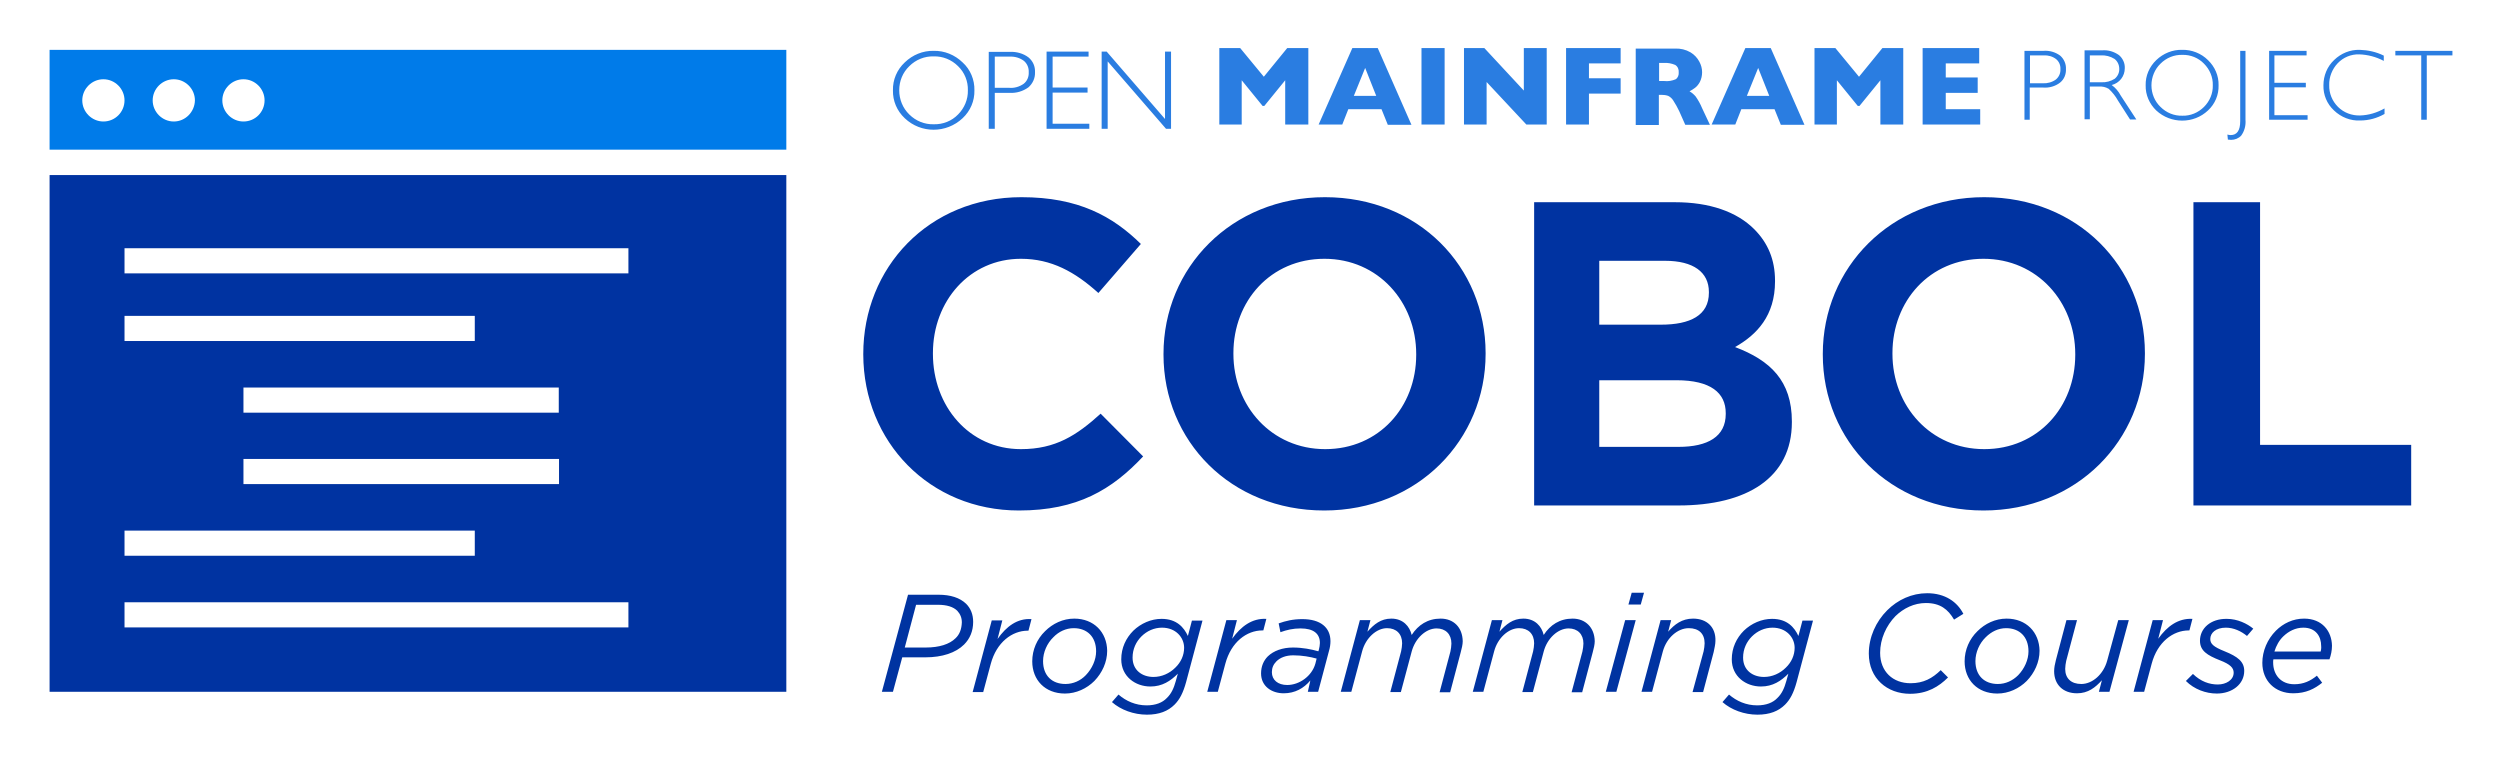
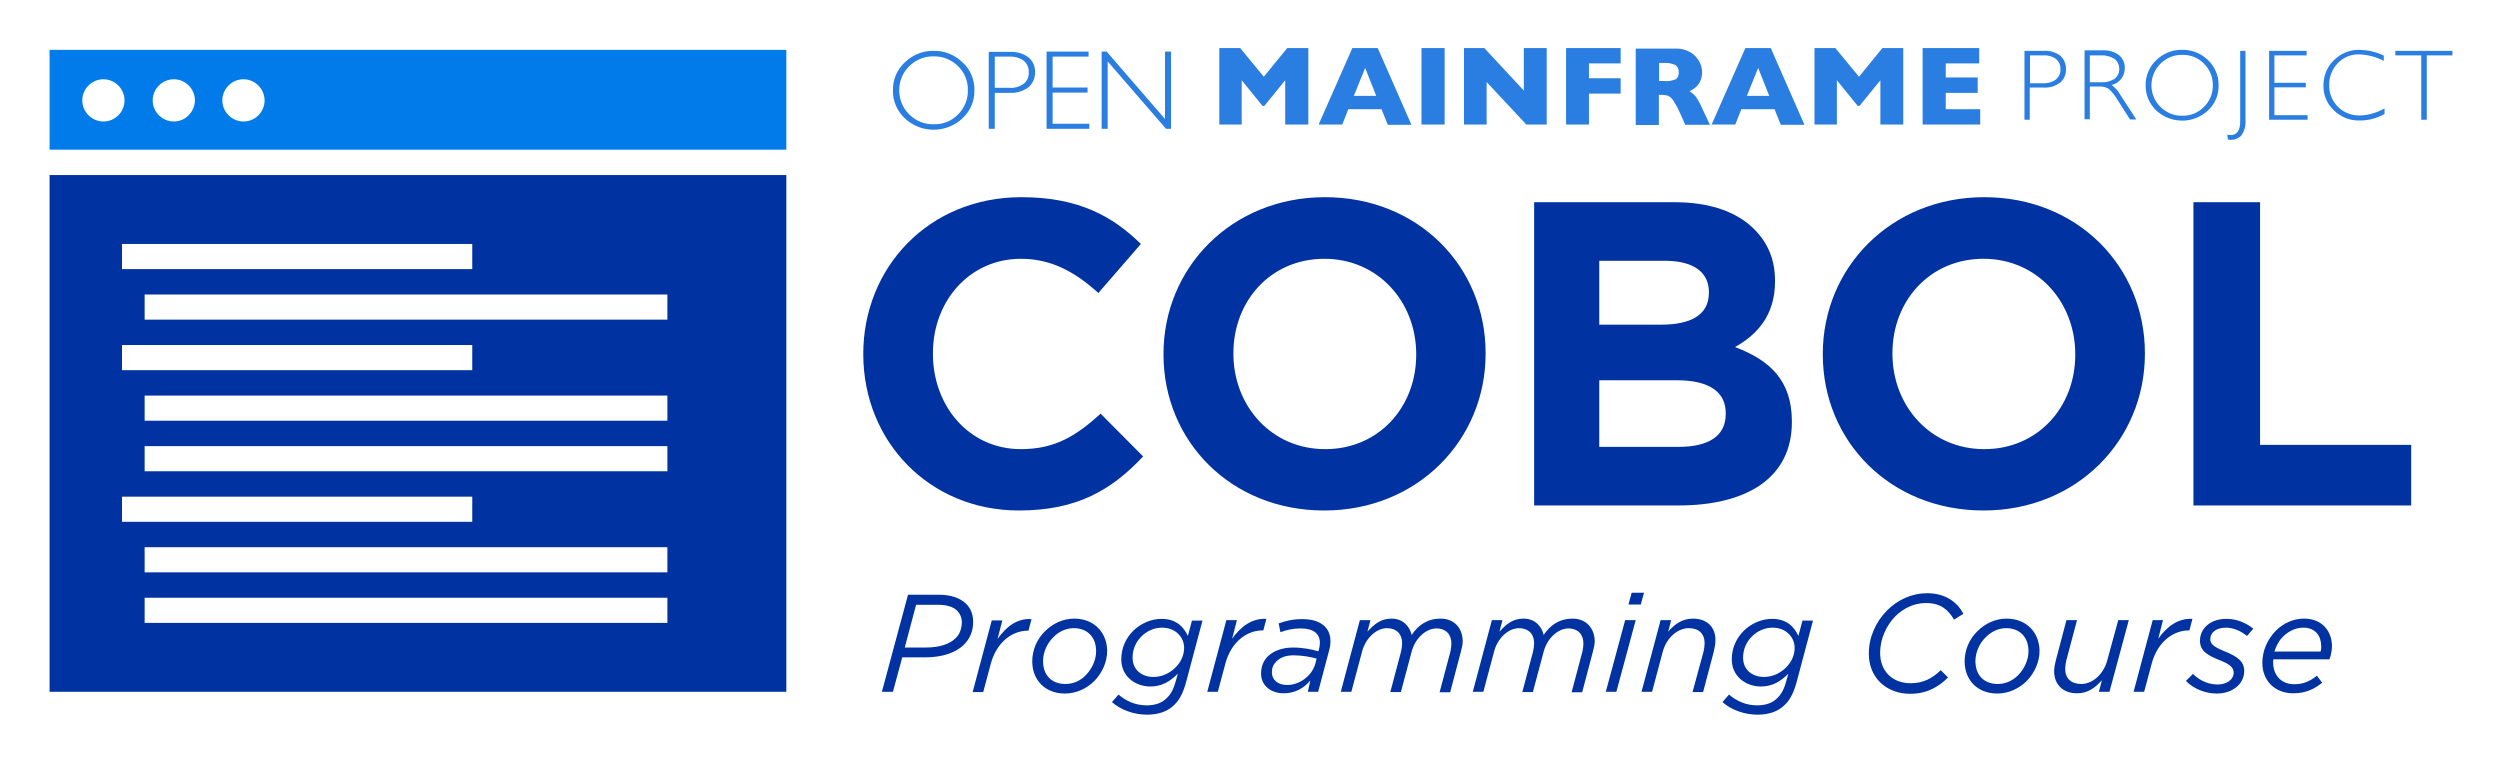
<svg xmlns="http://www.w3.org/2000/svg" role="img" viewBox="-10.12 -14.12 994.24 302.24">
  <style>svg {enable-background:new 0 0 974.8 274.3}</style>
-   <style>.st2{fill:#0033a1}</style>
-   <path fill="none" d="M497.6 249c-1.2 1.2-1.8 2.6-1.8 4.3 0 3 2.4 5.1 6.1 5.1 4.8 0 9.8-3.5 11.2-8.5l.6-2c-2.5-.7-5.7-1.3-9.3-1.3-3 0-5.3.9-6.8 2.4zM397 19.2c1.4-1.1 2.1-2.8 2-4.6.1-1.7-.6-3.4-1.9-4.5-1.6-1.2-3.6-1.8-5.6-1.7h-6v12.4h5.7c2.1.1 4.1-.5 5.8-1.6zm390.6 216.5c-3.1 0-6 1.4-8.1 3.6-2.5 2.5-4.1 6-4.1 9.5 0 5.8 3.6 9.1 8.9 9.1 3.1 0 6-1.4 8.1-3.5 2.5-2.5 4.1-6.1 4.1-9.5.1-5.9-3.6-9.2-8.9-9.2zM532.8 12.9L528.3 24h8.9zM361.2 35.3c3.6.1 7.1-1.3 9.7-3.9 2.6-2.5 4-6 3.9-9.6.1-3.6-1.3-7.1-3.9-9.6-2.5-2.6-6-4-9.7-3.9-3.6-.1-7.1 1.3-9.7 3.9-2.6 2.5-4.1 6-4 9.6-.1 3.6 1.4 7.1 4 9.6s6.1 3.9 9.7 3.9zm295.1-17.8c.9-.6 1.4-1.7 1.2-2.8.1-1.2-.4-2.3-1.4-2.9-1.4-.7-2.9-.9-4.5-.8h-1.9v7.3h2c1.6 0 3.1-.2 4.6-.8zm-139.4 147c21.4 0 36.2-16.9 36.2-37.5v-.3c0-20.7-15.2-37.9-36.5-37.9-21.4 0-36.2 16.9-36.2 37.5v.3c0 20.7 15.1 37.9 36.5 37.9zm177.9 71.2c-3.1 0-6 1.3-8.2 3.5-2.1 2.1-3.5 5-3.5 8.4 0 5.1 4 7.7 8.3 7.7 3.3 0 6.5-1.5 8.7-3.7 2.1-2.2 3.5-4.9 3.5-7.7 0-4.4-3.3-8.2-8.8-8.2zm-242.8 0c-3.1 0-6 1.3-8.2 3.5-2.1 2.1-3.5 5-3.5 8.4 0 5.1 4 7.7 8.3 7.7 3.3 0 6.5-1.5 8.7-3.7 2.2-2.2 3.5-4.9 3.5-7.7 0-4.4-3.3-8.2-8.8-8.2zm-35.2 0c-3.1 0-6 1.4-8.1 3.6-2.5 2.5-4.1 6-4.1 9.5 0 5.8 3.6 9.1 8.9 9.1 3.1 0 6-1.4 8.1-3.5 2.5-2.5 4.1-6.1 4.1-9.5.1-5.9-3.6-9.2-8.9-9.2zm-53.9-9.2h-8.7l-4.5 17h8.3c5.4 0 9.5-1.3 11.9-3.7 1.6-1.6 2.4-3.7 2.4-6.3 0-1.9-.6-3.4-1.8-4.6-1.5-1.7-4.1-2.4-7.6-2.4zm452.3-99.6v-.3c0-20.7-15.2-37.9-36.5-37.9-21.4 0-36.2 16.9-36.2 37.5v.3c0 20.7 15.2 37.9 36.5 37.9 21.4.1 36.2-16.8 36.2-37.5zm42.6-95c3.2.1 6.4-1.2 8.6-3.5 2.3-2.2 3.6-5.4 3.5-8.6.1-3.2-1.2-6.3-3.5-8.6s-5.4-3.6-8.6-3.5c-3.3-.1-6.4 1.2-8.7 3.5-2.3 2.2-3.6 5.4-3.6 8.6-.1 3.2 1.2 6.3 3.6 8.6 2.3 2.3 5.5 3.5 8.7 3.5zM656.6 137.1h-30.7v26.5h31.5c11.7 0 18.8-4.1 18.8-13.1v-.3c0-8.1-6-13.1-19.6-13.1zM830.7 17.2c1.2-.9 1.9-2.4 1.8-4 .1-1.5-.6-3-1.9-3.9-1.6-1-3.5-1.5-5.4-1.4h-4.5v10.7h4.6c2 .1 3.9-.4 5.4-1.4zm-161.2 85.1v-.3c0-7.9-6.2-12.4-17.4-12.4h-26.2v25.5h24.5c11.7 0 19.1-3.8 19.1-12.8zm138-84.8c1.2-1 1.9-2.5 1.8-4.1.1-1.5-.6-3-1.7-4-1.4-1.1-3.2-1.6-5-1.5h-5.4V19h5.1c1.8 0 3.6-.5 5.2-1.5zm98.4 218c-3.1 0-5.8 1.4-7.9 3.4-1.7 1.7-2.9 3.8-3.6 6.1h18.4c.2-.5.3-1.2.3-2.2 0-3.9-2.2-7.3-7.2-7.3zM689.1 12.9L684.6 24h8.9z" />
-   <path d="M9.6 261h293V55.5H9.6V261zM39.4 84.6h200.4v10H39.4v-10zM86.7 150v-10h125.4v10H86.7zm125.5 18.4v10H86.7v-10h125.5zM39.4 111.5h139.3v10H39.4v-10zm0 85.4h139.3v10H39.4v-10zm200.4 28.5v10H39.4v-10h200.4z" class="st2" />
+   <style>.st0{fill:none}.st3{fill:#0033a1}</style>
+   <path d="M497.6 249c-1.2 1.2-1.8 2.6-1.8 4.3 0 3 2.4 5.1 6.1 5.1 4.8 0 9.8-3.5 11.2-8.5l.6-2c-2.5-.7-5.7-1.3-9.3-1.3-3 0-5.3.9-6.8 2.4zM397 19.2c1.4-1.1 2.1-2.8 2-4.6.1-1.7-.6-3.4-1.9-4.5-1.6-1.2-3.6-1.8-5.6-1.7h-6v12.4h5.7c2.1.1 4.1-.5 5.8-1.6zm390.6 216.5c-3.1 0-6 1.4-8.1 3.6-2.5 2.5-4.1 6-4.1 9.5 0 5.8 3.6 9.1 8.9 9.1 3.1 0 6-1.4 8.1-3.5 2.5-2.5 4.1-6.1 4.1-9.5.1-5.9-3.6-9.2-8.9-9.2zM532.8 12.9L528.3 24h8.9zM361.2 35.3c3.6.1 7.1-1.3 9.7-3.9 2.6-2.5 4-6 3.9-9.6.1-3.6-1.3-7.1-3.9-9.6-2.5-2.6-6-4-9.7-3.9-3.6-.1-7.1 1.3-9.7 3.9-2.6 2.5-4.1 6-4 9.6-.1 3.6 1.4 7.1 4 9.6s6.1 3.9 9.7 3.9zm295.1-17.8c.9-.6 1.4-1.7 1.2-2.8.1-1.2-.4-2.3-1.4-2.9-1.4-.7-2.9-.9-4.5-.8h-1.9v7.3h2c1.6 0 3.1-.2 4.6-.8zm-139.4 147c21.4 0 36.2-16.9 36.2-37.5v-.3c0-20.7-15.2-37.9-36.5-37.9-21.4 0-36.2 16.9-36.2 37.5v.3c0 20.7 15.1 37.9 36.5 37.9zm177.9 71.2c-3.1 0-6 1.3-8.2 3.5-2.1 2.1-3.5 5-3.5 8.4 0 5.1 4 7.7 8.3 7.7 3.3 0 6.5-1.5 8.7-3.7 2.1-2.2 3.5-4.9 3.5-7.7 0-4.4-3.3-8.2-8.8-8.2zm-242.8 0c-3.1 0-6 1.3-8.2 3.5-2.1 2.1-3.5 5-3.5 8.4 0 5.1 4 7.7 8.3 7.7 3.3 0 6.5-1.5 8.7-3.7 2.2-2.2 3.5-4.9 3.5-7.7 0-4.4-3.3-8.2-8.8-8.2zm-35.2 0c-3.1 0-6 1.4-8.1 3.6-2.5 2.5-4.1 6-4.1 9.5 0 5.8 3.6 9.1 8.9 9.1 3.1 0 6-1.4 8.1-3.5 2.5-2.5 4.1-6.1 4.1-9.5.1-5.9-3.6-9.2-8.9-9.2zm-53.9-9.2h-8.7l-4.5 17h8.3c5.4 0 9.5-1.3 11.9-3.7 1.6-1.6 2.4-3.7 2.4-6.3 0-1.9-.6-3.4-1.8-4.6-1.5-1.7-4.1-2.4-7.6-2.4zm452.3-99.6v-.3c0-20.7-15.2-37.9-36.5-37.9-21.4 0-36.2 16.9-36.2 37.5v.3c0 20.7 15.2 37.9 36.5 37.9 21.4.1 36.2-16.8 36.2-37.5zm42.6-95c3.2.1 6.4-1.2 8.6-3.5 2.3-2.2 3.6-5.4 3.5-8.6.1-3.2-1.2-6.3-3.5-8.6s-5.4-3.6-8.6-3.5c-3.3-.1-6.4 1.2-8.7 3.5-2.3 2.2-3.6 5.4-3.6 8.6-.1 3.2 1.2 6.3 3.6 8.6 2.3 2.3 5.5 3.5 8.7 3.5zM656.6 137.1h-30.7v26.5h31.5c11.7 0 18.8-4.1 18.8-13.1v-.3c0-8.1-6-13.1-19.6-13.1zM830.7 17.2c1.2-.9 1.9-2.4 1.8-4 .1-1.5-.6-3-1.9-3.9-1.6-1-3.5-1.5-5.4-1.4h-4.5v10.7h4.6c2 .1 3.9-.4 5.4-1.4zm-161.2 85.1v-.3c0-7.9-6.2-12.4-17.4-12.4h-26.2v25.5h24.5c11.7 0 19.1-3.8 19.1-12.8zm138-84.8c1.2-1 1.9-2.5 1.8-4.1.1-1.5-.6-3-1.7-4-1.4-1.1-3.2-1.6-5-1.5h-5.4V19h5.1c1.8 0 3.6-.5 5.2-1.5zm98.4 218c-3.1 0-5.8 1.4-7.9 3.4-1.7 1.7-2.9 3.8-3.6 6.1h18.4c.2-.5.3-1.2.3-2.2 0-3.9-2.2-7.3-7.2-7.3zM689.1 12.9L684.6 24h8.9z" class="st0" />
  <path fill="#2a7de1" d="M797.2 20.7h5.2c2.4.2 4.9-.5 6.8-2 1.6-1.3 2.4-3.3 2.3-5.4.1-2-.8-4-2.3-5.3-1.9-1.4-4.3-2.1-6.6-1.9H795v27.4h2.1V20.7zm0-12.8h5.4c1.8-.1 3.6.4 5 1.5 1.2 1 1.8 2.5 1.7 4 .1 1.6-.6 3.1-1.8 4.1-1.5 1.1-3.4 1.6-5.2 1.5h-5.1V7.9zm23.7 12.4h3.7c1.4-.1 2.7.2 3.9.9 1.5 1.4 2.7 2.9 3.7 4.7l4.8 7.5h2.5l-6.2-9.5c-.9-1.7-2.1-3.1-3.6-4.2 3.1-.8 5.2-3.5 5.2-6.7.1-2-.8-3.9-2.3-5.2-2-1.4-4.3-2.1-6.7-1.9h-7v27.4h2.1v-13zm0-12.4h4.5c1.9-.1 3.8.4 5.4 1.4 1.2.9 1.9 2.4 1.9 3.9.1 1.5-.6 3-1.8 4-1.6 1-3.4 1.5-5.3 1.4H821V7.9zM868 29.8c2.8-2.6 4.3-6.2 4.2-10 .1-3.8-1.5-7.4-4.2-10-2.7-2.7-6.5-4.2-10.3-4.1-3.8-.1-7.5 1.4-10.3 4.1-2.7 2.6-4.3 6.2-4.2 10-.1 3.8 1.5 7.4 4.2 10 5.8 5.4 14.9 5.4 20.6 0zm-18.9-18.6c2.3-2.3 5.4-3.6 8.7-3.5 3.2-.1 6.4 1.2 8.6 3.5 2.3 2.3 3.6 5.4 3.5 8.6.1 3.2-1.2 6.3-3.5 8.6s-5.4 3.6-8.6 3.5c-3.3.1-6.4-1.2-8.7-3.5-2.3-2.2-3.6-5.3-3.6-8.6 0-3.2 1.3-6.4 3.6-8.6zm28.1 30.3c1.5 0 3-.6 4-1.7 1.3-1.8 1.9-4 1.7-6.3V6.1h-2.1v28c0 3.7-1.3 5.5-3.8 5.5-.4 0-.8-.1-1.3-.2l.2 2c.4 0 .8.1 1.3.1zm30.4-9.8h-13.2V20.6h12.5v-1.8h-12.5V7.9h12.8V6.1h-14.9v27.4h15.3zm20.9 2.1c3.4 0 6.7-.9 9.7-2.6V29c-3 1.7-6.3 2.7-9.7 2.8-3.3.1-6.5-1.1-8.8-3.4-2.3-2.3-3.6-5.4-3.5-8.7-.1-3.2 1.2-6.4 3.4-8.7 2.2-2.3 5.3-3.6 8.5-3.5 3.4.1 6.8 1 9.8 2.6V8c-3-1.5-6.3-2.2-9.6-2.3-3.8-.1-7.4 1.4-10.1 4-2.8 2.6-4.3 6.3-4.3 10.1-.1 3.8 1.4 7.4 4.2 10 2.8 2.7 6.6 4.2 10.4 4zm14-25.9h10.3v25.6h2.2V7.9h10.2V6.1h-22.7zm-458.8 9.9L492 28h.7l8.3-10.2v17.6h9.2V5h-8.4l-9.3 11.4L483.1 5h-8.3v30.4h8.9zm42.4 11.5h13.2l2.5 6.2h9.4L537.8 5h-10.1l-13.4 30.4h9.4l2.4-6.1zm6.7-16.4l4.4 11.1h-8.9l4.5-11.1zM555.2 5h9.2v30.4h-9.2zm25.9 13.5l15.8 16.9h8.1V5h-9.1v16.9L580.2 5h-8.1v30.4h9zm40.7 4.6h12.6V17h-12.6v-5.9h12.6V5h-21.7v30.4h9.1zm27.9.5h1c.9 0 1.7.1 2.6.4.8.4 1.5 1 2 1.8.9 1.4 1.7 2.8 2.4 4.3l2.4 5.4h9.8l-3.1-6.6c-.7-1.7-1.6-3.3-2.6-4.7-.7-.8-1.5-1.5-2.4-2 .8-.4 1.5-.9 2.2-1.4.8-.6 1.4-1.4 1.9-2.3.6-1.2.9-2.5.9-3.9 0-1.5-.4-2.9-1.1-4.2-.8-1.5-2-2.8-3.5-3.7-1.9-1.1-4-1.6-6.2-1.5h-15.6v30.4h9.2v-12zm0-12.7h1.9c1.5-.1 3.1.2 4.5.8 1 .6 1.5 1.8 1.4 2.9.1 1.1-.3 2.2-1.2 2.8-1.4.6-3 .9-4.6.7h-2v-7.2zm32.7 18.4h13.2l2.5 6.2h9.4L694.1 5H684l-13.4 30.4h9.4l2.4-6.1zm6.7-16.4l4.4 11.1h-8.9l4.5-11.1zm31.3 4.9l8.3 10.2h.7l8.3-10.2v17.6h9.1V5h-8.3l-9.3 11.4L719.8 5h-8.3v30.4h8.9zm57 11.5h-13.7v-6.5h12.7v-6.1h-12.7v-5.6H777V5h-22.5v30.4h22.9zm-404.7 3.6c3.1-2.9 4.8-6.9 4.7-11.1.1-4.2-1.6-8.3-4.7-11.1-3.1-3-7.2-4.7-11.5-4.6-4.3-.1-8.4 1.6-11.5 4.6-3.1 2.9-4.8 6.9-4.7 11.1-.1 4.2 1.6 8.2 4.7 11.1 6.4 6.1 16.5 6.1 23 0zm-21.2-20.7c2.6-2.6 6.1-4 9.7-3.9 3.6-.1 7.1 1.3 9.7 3.9 2.6 2.5 4 6 3.9 9.6.1 3.6-1.4 7.1-3.9 9.6-2.5 2.6-6 4-9.7 3.9-3.6.1-7.1-1.3-9.7-3.9-2.6-2.5-4-6-4-9.6 0-3.7 1.4-7.1 4-9.6zm34 10.6h5.8c2.7.2 5.4-.6 7.6-2.2 1.7-1.5 2.7-3.7 2.6-6 .1-2.3-.8-4.4-2.6-5.9-2.1-1.6-4.8-2.3-7.4-2.2h-8.4v30.6h2.4V22.8zm0-14.4h6c2-.1 4 .5 5.6 1.7 1.3 1.1 2 2.8 1.9 4.5.1 1.8-.6 3.5-2 4.6-1.7 1.2-3.8 1.8-5.8 1.6h-5.7V8.4zm37.6 26.7h-14.6V22.7h13.9v-2h-13.9V8.4h14.3v-2h-16.7v30.7h17zm7.3-24.8l23.2 26.8h2V6.4h-2.4v26.8L430 6.4h-2v30.7h2.4z" />
-   <path d="M395.1 188.9c23.3 0 37-8.3 49.4-21.5l-16.9-17c-9.5 8.6-17.9 14.1-31.7 14.1-20.7 0-35-17.2-35-37.9v-.3c0-20.7 14.6-37.5 35-37.5 12.1 0 21.5 5.2 30.8 13.6l16.9-19.5c-11.2-11-24.8-18.6-47.5-18.6-37 0-62.9 28.1-62.9 62.3v.3c.1 34.7 26.4 62 61.9 62zm57.5-62c0 34.3 26.7 62 63.9 62s64.2-28.1 64.2-62.3v-.3c0-34.3-26.7-62-63.9-62s-64.2 28.1-64.2 62.3v.3zm27.8-.6c0-20.7 14.8-37.5 36.2-37.5 21.4 0 36.5 17.2 36.5 37.9v.3c0 20.7-14.8 37.5-36.2 37.5-21.4 0-36.5-17.2-36.5-37.9v-.3zm215.4-28.5v-.3c0-8.3-2.8-15-8.3-20.5-6.9-6.9-17.7-10.7-31.5-10.7h-56v120.6h57.4c27.2 0 45.1-11 45.1-33.1v-.3c0-16.2-8.6-24.3-22.6-29.6 8.7-4.9 15.9-12.5 15.9-26.1zm-69.9-8.2h26.2c11.2 0 17.4 4.5 17.4 12.4v.3c0 9-7.4 12.7-19.1 12.7h-24.5V89.6zm50.3 60.9c0 9-7.1 13.1-18.8 13.1h-31.5v-26.5h30.7c13.6 0 19.6 5 19.6 13.1v.3zm166.7-23.9v-.3c0-34.3-26.7-62-63.9-62s-64.2 28.1-64.2 62.3v.3c0 34.3 26.7 62 63.9 62s64.2-28 64.2-62.3zm-100.4 0v-.3c0-20.7 14.8-37.5 36.2-37.5 21.4 0 36.5 17.2 36.5 37.9v.3c0 20.7-14.8 37.5-36.2 37.5-21.4 0-36.5-17.2-36.5-37.9zm146.2-60.3h-26.5v120.6h86.6v-24.1h-60.1zM374.1 226c-2.5-2.4-6.2-3.6-11-3.6H351L340.6 261h4.4l3.7-13.7h9.2c6.7 0 12.1-1.8 15.4-5.1 2.3-2.3 3.6-5.3 3.6-9 0-3-1-5.4-2.8-7.2zm-4.2 13.7c-2.4 2.4-6.5 3.7-11.9 3.7h-8.3l4.5-17h8.7c3.5 0 6.1.8 7.7 2.4 1.2 1.3 1.8 2.8 1.8 4.6-.1 2.7-.9 4.8-2.5 6.3zm16.7.3l1.9-7.4h-4.2l-7.6 28.5h4.2l3-11.2c2.3-8.6 8.5-13.2 14.7-13.2h.3l1.2-4.6c-5.6-.4-10 2.9-13.5 7.9zm30.5-8.1c-4.5 0-8.6 2-11.6 5-3.2 3.1-5.1 7.4-5.1 12 0 7.4 5.1 12.8 13 12.8 4.5 0 8.7-2 11.7-5 3.1-3.2 5.1-7.5 5.1-12-.1-7.4-5.3-12.8-13.1-12.8zm4.6 22.5c-2.1 2.2-5 3.5-8.1 3.5-5.3 0-8.9-3.3-8.9-9.1 0-3.5 1.6-7.1 4.1-9.5 2.1-2.2 5-3.6 8.1-3.6 5.3 0 8.9 3.4 8.9 9.2 0 3.4-1.6 6.9-4.1 9.5zm40.6-15.6c-1.6-3.4-4.4-6.8-10.5-6.8-4.1 0-8.2 1.8-11.2 4.7-2.9 2.9-4.8 6.8-4.8 11.4 0 6.8 5.6 10.8 11.6 10.8 4.7 0 8-2.2 10.9-5.1l-.8 2.9c-.8 2.9-1.8 5.1-3.6 6.8-1.7 1.8-4.4 2.9-8 2.9-4.4 0-8.2-1.7-11.2-4.3l-2.6 3c3.5 3.1 8.7 5 13.9 5 4.9 0 8.4-1.4 11-4 2-2 3.4-4.6 4.6-9l6.5-24.4h-4.2l-1.6 6.1zm-5 12.6c-2.3 2.3-5.4 3.7-8.7 3.7-4.4 0-8.3-2.6-8.3-7.7 0-3.4 1.4-6.3 3.5-8.4 2.2-2.2 5.1-3.5 8.2-3.5 5.5 0 8.8 3.9 8.8 8 0 3-1.3 5.8-3.5 7.9zm35-14.8l1.2-4.6c-5.7-.3-10.1 3-13.6 7.9l1.9-7.4h-4.2L470 261h4.2l3-11.2c2.3-8.6 8.5-13.2 14.7-13.2h.4zm15.5-4.5c-3.7 0-6.6.7-9.4 1.7l.7 3.5c2.5-.9 5-1.5 8-1.5 5.2 0 7.7 2.1 7.7 5.8 0 .8-.2 1.8-.4 2.6l-.2.7c-2.8-.8-6.3-1.5-10.1-1.5-4.2 0-7.7 1.3-10 3.5-1.7 1.7-2.7 4-2.7 6.8 0 5.1 4.2 7.9 9 7.9 4.5 0 8-2 10.6-5.1l-1 4.5h4.1l4.3-16.2c.4-1.3.6-2.7.6-3.9 0-5.5-4-8.8-11.2-8.8zm5.2 17.7c-1.4 5-6.4 8.5-11.2 8.5-3.7 0-6.1-2-6.1-5.1 0-1.7.6-3.1 1.8-4.3 1.5-1.5 3.8-2.4 6.7-2.4 3.5 0 6.8.6 9.3 1.3l-.5 2zm49.8-17.9c-5.1 0-8.9 2.5-11.5 6.5-.8-3.4-3.4-6.5-8.1-6.5-4.2 0-6.9 2.3-9.5 5.2l1.2-4.6h-4.2l-7.6 28.5h4.2l4.3-16.1c1.4-5.3 5.7-9.2 9.9-9.2 3.7 0 6 2.3 6 6 0 .9-.2 2.3-.4 3.2l-4.3 16.2h4.2l4.3-16.1c1.4-5.3 5.7-9.2 9.9-9.2 3.6 0 5.9 2.3 5.9 6 0 .9-.2 2.3-.4 3.2l-4.3 16.2h4.2l4.2-15.9c.4-1.5.8-3.1.8-4.4-.1-5.5-3.6-9-8.8-9zm52.5 0c-5.1 0-8.9 2.5-11.5 6.5-.8-3.4-3.4-6.5-8.1-6.5-4.2 0-6.9 2.3-9.5 5.2l1.2-4.6h-4.2l-7.6 28.5h4.2l4.3-16.1c1.4-5.3 5.7-9.2 9.9-9.2 3.7 0 6 2.3 6 6 0 .9-.2 2.3-.4 3.2l-4.3 16.2h4.2l4.3-16.1c1.4-5.3 5.7-9.2 9.9-9.2 3.6 0 5.9 2.3 5.9 6 0 .9-.2 2.3-.4 3.2l-4.3 16.2h4.2l4.2-15.9c.4-1.5.8-3.1.8-4.4-.1-5.5-3.7-9-8.8-9zm13.2 29.1h4.2l7.7-28.5h-4.2zm10.3-39.4l-1.3 4.7h4.9l1.3-4.7zm24.4 10.3c-4.4 0-7.4 2.3-9.9 5.2l1.2-4.6h-4.2l-7.6 28.5h4.2l4.3-16.1c1.5-5.4 5.9-9.2 10.3-9.2 4 0 6.3 2.2 6.3 6 0 .9-.2 2.3-.4 3.2l-4.4 16.2h4.2l4.2-15.9c.3-1.5.7-3.1.7-4.4.2-5.5-3.4-8.9-8.9-8.9zm41.9 6.9c-1.6-3.4-4.4-6.8-10.5-6.8-4.1 0-8.2 1.8-11.2 4.7-2.9 2.9-4.8 6.8-4.8 11.4 0 6.8 5.6 10.8 11.6 10.8 4.7 0 8-2.2 10.9-5.1l-.8 2.9c-.8 2.9-1.8 5.1-3.6 6.8-1.7 1.8-4.4 2.9-8 2.9-4.4 0-8.2-1.7-11.2-4.3l-2.6 3c3.5 3.1 8.7 5 13.9 5 4.9 0 8.4-1.4 11-4 2-2 3.4-4.6 4.6-9l6.5-24.4h-4.2l-1.6 6.1zm-5 12.6c-2.3 2.3-5.4 3.7-8.7 3.7-4.4 0-8.3-2.6-8.3-7.7 0-3.4 1.4-6.3 3.5-8.4 2.2-2.2 5.1-3.5 8.2-3.5 5.5 0 8.8 3.9 8.8 8 0 3-1.3 5.8-3.5 7.9zm56.2-29.6c-6.1 0-11.7 2.6-15.9 6.8-4.5 4.5-7.3 10.7-7.3 17.2 0 9.9 7.3 16 16.4 16 6.9 0 11.5-2.9 15.1-6.5l-2.9-2.9c-3.3 3.2-6.8 5.2-12 5.2-7 0-12.1-4.6-12.1-12.1 0-5.5 2.4-10.8 6.1-14.6 3.2-3.1 7.4-5.2 12.1-5.2 5.7 0 8.8 2.5 11.2 6.6l3.7-2.3c-2.4-4.7-7.2-8.2-14.4-8.2zm31.6 10.1c-4.5 0-8.6 2-11.6 5-3.2 3.1-5.1 7.4-5.1 12 0 7.4 5.1 12.8 13 12.8 4.5 0 8.7-2 11.7-5 3.1-3.2 5.1-7.5 5.1-12-.1-7.4-5.3-12.8-13.1-12.8zm4.6 22.5c-2.2 2.2-5 3.5-8.1 3.5-5.3 0-8.9-3.3-8.9-9.1 0-3.5 1.6-7.1 4.1-9.5 2.2-2.2 5-3.6 8.1-3.6 5.3 0 8.9 3.4 8.9 9.2 0 3.4-1.6 6.9-4.1 9.5zm35.4-5.8c-1.5 5.5-5.9 9.3-10.3 9.3-4 0-6.4-2.2-6.4-6 0-.9.2-2.3.4-3.2l4.3-16.2h-4.2l-4.2 15.9c-.4 1.5-.7 3.1-.7 4.4 0 5.4 3.6 8.8 9.1 8.8 4.4 0 7.3-2.3 9.9-5.2l-1.2 4.6h4.2l7.7-28.5h-4.2l-4.4 16.1zm32.7-12l1.2-4.6c-5.7-.3-10.1 3-13.6 7.9l1.9-7.4H846l-7.6 28.5h4.2l3-11.2c2.3-8.6 8.5-13.2 14.7-13.2h.3zm4.2 4.1c0 4 2.9 5.8 8 7.8 4.1 1.6 5.4 3 5.4 4.9 0 2.9-3 4.7-6.3 4.7-3.4 0-6.8-1.2-9.9-4.2l-2.8 2.8c3.3 3.3 7.9 5 12.3 5 6.1 0 10.9-3.7 10.9-9 0-3.7-2.6-5.7-7.8-7.8-4.5-1.8-5.7-3-5.7-4.9 0-2.4 2.2-4.5 6.2-4.5 3.1 0 6.1 1.4 8.4 3.3l2.5-2.9c-2.4-2-6.3-3.9-10.5-3.9-6.5-.1-10.7 3.8-10.7 8.7zm41.4-8.8c-4.4 0-8.3 1.9-11.2 4.8-3.4 3.4-5.4 8.1-5.4 12.8 0 7.1 5 12.1 12.3 12.1 5.1 0 8.5-1.8 11.5-4.2l-2.1-2.8c-2.6 2.1-5.3 3.4-9 3.4-5.2 0-8.4-3.6-8.4-8.7 0-.4 0-.8.1-1.2h22.3c.6-1.7 1-3.5 1-5.4-.1-5.8-3.9-10.8-11.1-10.8zm6.6 13.1h-18.4c.7-2.3 1.9-4.5 3.6-6.1 2.1-2 4.8-3.4 7.9-3.4 4.9 0 7.1 3.4 7.1 7.3.1 1-.1 1.7-.2 2.2z" class="st2" />
-   <path fill="#007be9" d="M302.6 5.7H9.6v39.7h293V5.7zM31 34.2c-4.6 0-8.4-3.8-8.4-8.4 0-4.6 3.8-8.4 8.4-8.4 4.6 0 8.4 3.8 8.4 8.4 0 4.6-3.7 8.4-8.4 8.4zm28 0c-4.6 0-8.4-3.8-8.4-8.4 0-4.6 3.8-8.4 8.4-8.4 4.6 0 8.4 3.8 8.4 8.4-.1 4.6-3.8 8.4-8.4 8.4zm27.7 0c-4.6 0-8.4-3.8-8.4-8.4 0-4.6 3.8-8.4 8.4-8.4 4.6 0 8.4 3.8 8.4 8.4 0 4.6-3.7 8.4-8.4 8.4z" />
+   <path d="M395.1 188.9c23.3 0 37-8.3 49.4-21.5l-16.9-17c-9.5 8.6-17.9 14.1-31.7 14.1-20.7 0-35-17.2-35-37.9v-.3c0-20.7 14.6-37.5 35-37.5 12.1 0 21.5 5.2 30.8 13.6l16.9-19.5c-11.2-11-24.8-18.6-47.5-18.6-37 0-62.9 28.1-62.9 62.3v.3c.1 34.7 26.4 62 61.9 62zm57.5-62c0 34.3 26.7 62 63.9 62s64.2-28.1 64.2-62.3v-.3c0-34.3-26.7-62-63.9-62s-64.2 28.1-64.2 62.3v.3zm27.8-.6c0-20.7 14.8-37.5 36.2-37.5 21.4 0 36.5 17.2 36.5 37.9v.3c0 20.7-14.8 37.5-36.2 37.5-21.4 0-36.5-17.2-36.5-37.9v-.3zm215.4-28.5v-.3c0-8.3-2.8-15-8.3-20.5-6.9-6.9-17.7-10.7-31.5-10.7h-56v120.6h57.4c27.2 0 45.1-11 45.1-33.1v-.3c0-16.2-8.6-24.3-22.6-29.6 8.7-4.9 15.9-12.5 15.9-26.1zm-69.9-8.2h26.2c11.2 0 17.4 4.5 17.4 12.4v.3c0 9-7.4 12.7-19.1 12.7h-24.5V89.6zm50.3 60.9c0 9-7.1 13.1-18.8 13.1h-31.5v-26.5h30.7c13.6 0 19.6 5 19.6 13.1v.3zm166.7-23.9v-.3c0-34.3-26.7-62-63.9-62s-64.2 28.1-64.2 62.3v.3c0 34.3 26.7 62 63.9 62s64.2-28 64.2-62.3zm-100.4 0v-.3c0-20.7 14.8-37.5 36.2-37.5 21.4 0 36.5 17.2 36.5 37.9v.3c0 20.7-14.8 37.5-36.2 37.5-21.4 0-36.5-17.2-36.5-37.9zm146.2-60.3h-26.5v120.6h86.6v-24.1h-60.1zM374.1 226c-2.5-2.4-6.2-3.6-11-3.6H351L340.6 261h4.4l3.7-13.7h9.2c6.7 0 12.1-1.8 15.4-5.1 2.3-2.3 3.6-5.3 3.6-9 0-3-1-5.4-2.8-7.2zm-4.2 13.7c-2.4 2.4-6.5 3.7-11.9 3.7h-8.3l4.5-17h8.7c3.5 0 6.1.8 7.7 2.4 1.2 1.3 1.8 2.8 1.8 4.6-.1 2.7-.9 4.8-2.5 6.3zm16.7.3l1.9-7.4h-4.2l-7.6 28.5h4.2l3-11.2c2.3-8.6 8.5-13.2 14.7-13.2h.3l1.2-4.6c-5.6-.4-10 2.9-13.5 7.9zm30.5-8.1c-4.5 0-8.6 2-11.6 5-3.2 3.1-5.1 7.4-5.1 12 0 7.4 5.1 12.8 13 12.8 4.5 0 8.7-2 11.7-5 3.1-3.2 5.1-7.5 5.1-12-.1-7.4-5.3-12.8-13.1-12.8zm4.6 22.5c-2.1 2.2-5 3.5-8.1 3.5-5.3 0-8.9-3.3-8.9-9.1 0-3.5 1.6-7.1 4.1-9.5 2.1-2.2 5-3.6 8.1-3.6 5.3 0 8.9 3.4 8.9 9.2 0 3.4-1.6 6.9-4.1 9.5zm40.6-15.6c-1.6-3.4-4.4-6.8-10.5-6.8-4.1 0-8.2 1.8-11.2 4.7-2.9 2.9-4.8 6.8-4.8 11.4 0 6.8 5.6 10.8 11.6 10.8 4.7 0 8-2.2 10.9-5.1l-.8 2.9c-.8 2.9-1.8 5.1-3.6 6.8-1.7 1.8-4.4 2.9-8 2.9-4.4 0-8.2-1.7-11.2-4.3l-2.6 3c3.5 3.1 8.7 5 13.9 5 4.9 0 8.4-1.4 11-4 2-2 3.4-4.6 4.6-9l6.5-24.4h-4.2l-1.6 6.1zm-5 12.6c-2.3 2.3-5.4 3.7-8.7 3.7-4.4 0-8.3-2.6-8.3-7.7 0-3.4 1.4-6.3 3.5-8.4 2.2-2.2 5.1-3.5 8.2-3.5 5.5 0 8.8 3.9 8.8 8 0 3-1.3 5.8-3.5 7.9zm35-14.8l1.2-4.6c-5.7-.3-10.1 3-13.6 7.9l1.9-7.4h-4.2L470 261h4.2l3-11.2c2.3-8.6 8.5-13.2 14.7-13.2h.4zm15.5-4.5c-3.7 0-6.6.7-9.4 1.7l.7 3.5c2.5-.9 5-1.5 8-1.5 5.2 0 7.7 2.1 7.7 5.8 0 .8-.2 1.8-.4 2.6l-.2.7c-2.8-.8-6.3-1.5-10.1-1.5-4.2 0-7.7 1.3-10 3.5-1.7 1.7-2.7 4-2.7 6.8 0 5.1 4.2 7.9 9 7.9 4.5 0 8-2 10.6-5.1l-1 4.5h4.1l4.3-16.2c.4-1.3.6-2.7.6-3.9 0-5.5-4-8.8-11.2-8.8zm5.2 17.7c-1.4 5-6.4 8.5-11.2 8.5-3.7 0-6.1-2-6.1-5.1 0-1.7.6-3.1 1.8-4.3 1.5-1.5 3.8-2.4 6.7-2.4 3.5 0 6.8.6 9.3 1.3l-.5 2zm49.8-17.9c-5.1 0-8.9 2.5-11.5 6.5-.8-3.4-3.4-6.5-8.1-6.5-4.2 0-6.9 2.3-9.5 5.2l1.2-4.6h-4.2l-7.6 28.5h4.2l4.3-16.1c1.4-5.3 5.7-9.2 9.9-9.2 3.7 0 6 2.3 6 6 0 .9-.2 2.3-.4 3.2l-4.3 16.2h4.2l4.3-16.1c1.4-5.3 5.7-9.2 9.9-9.2 3.6 0 5.9 2.3 5.9 6 0 .9-.2 2.3-.4 3.2l-4.3 16.2h4.2l4.2-15.9c.4-1.5.8-3.1.8-4.4-.1-5.5-3.6-9-8.8-9zm52.5 0c-5.1 0-8.9 2.5-11.5 6.5-.8-3.4-3.4-6.5-8.1-6.5-4.2 0-6.9 2.3-9.5 5.2l1.2-4.6h-4.2l-7.6 28.5h4.2l4.3-16.1c1.4-5.3 5.7-9.2 9.9-9.2 3.7 0 6 2.3 6 6 0 .9-.2 2.3-.4 3.2l-4.3 16.2h4.2l4.3-16.1c1.4-5.3 5.7-9.2 9.9-9.2 3.6 0 5.9 2.3 5.9 6 0 .9-.2 2.3-.4 3.2l-4.3 16.2h4.2l4.2-15.9c.4-1.5.8-3.1.8-4.4-.1-5.5-3.7-9-8.8-9zm13.2 29.1h4.2l7.7-28.5h-4.2zm10.3-39.4l-1.3 4.7h4.9l1.3-4.7zm24.4 10.3c-4.4 0-7.4 2.3-9.9 5.2l1.2-4.6h-4.2l-7.6 28.5h4.2l4.3-16.1c1.5-5.4 5.9-9.2 10.3-9.2 4 0 6.3 2.2 6.3 6 0 .9-.2 2.3-.4 3.2l-4.4 16.2h4.2l4.2-15.9c.3-1.5.7-3.1.7-4.4.2-5.5-3.4-8.9-8.9-8.9zm41.9 6.9c-1.6-3.4-4.4-6.8-10.5-6.8-4.1 0-8.2 1.8-11.2 4.7-2.9 2.9-4.8 6.8-4.8 11.4 0 6.8 5.6 10.8 11.6 10.8 4.7 0 8-2.2 10.9-5.1l-.8 2.9c-.8 2.9-1.8 5.1-3.6 6.8-1.7 1.8-4.4 2.9-8 2.9-4.4 0-8.2-1.7-11.2-4.3l-2.6 3c3.5 3.1 8.7 5 13.9 5 4.9 0 8.4-1.4 11-4 2-2 3.4-4.6 4.6-9l6.5-24.4h-4.2l-1.6 6.1zm-5 12.6c-2.3 2.3-5.4 3.7-8.7 3.7-4.4 0-8.3-2.6-8.3-7.7 0-3.4 1.4-6.3 3.5-8.4 2.2-2.2 5.1-3.5 8.2-3.5 5.5 0 8.8 3.9 8.8 8 0 3-1.3 5.8-3.5 7.9zm56.2-29.6c-6.1 0-11.7 2.6-15.9 6.8-4.5 4.5-7.3 10.7-7.3 17.2 0 9.9 7.3 16 16.4 16 6.9 0 11.5-2.9 15.1-6.5l-2.9-2.9c-3.3 3.2-6.8 5.2-12 5.2-7 0-12.1-4.6-12.1-12.1 0-5.5 2.4-10.8 6.1-14.6 3.2-3.1 7.4-5.2 12.1-5.2 5.7 0 8.8 2.5 11.2 6.6l3.7-2.3c-2.4-4.7-7.2-8.2-14.4-8.2zm31.6 10.1c-4.5 0-8.6 2-11.6 5-3.2 3.1-5.1 7.4-5.1 12 0 7.4 5.1 12.8 13 12.8 4.5 0 8.7-2 11.7-5 3.1-3.2 5.1-7.5 5.1-12-.1-7.4-5.3-12.8-13.1-12.8zm4.6 22.5c-2.2 2.2-5 3.5-8.1 3.5-5.3 0-8.9-3.3-8.9-9.1 0-3.5 1.6-7.1 4.1-9.5 2.2-2.2 5-3.6 8.1-3.6 5.3 0 8.9 3.4 8.9 9.2 0 3.4-1.6 6.9-4.1 9.5zm35.4-5.8c-1.5 5.5-5.9 9.3-10.3 9.3-4 0-6.4-2.2-6.4-6 0-.9.2-2.3.4-3.2l4.3-16.2h-4.2l-4.2 15.9c-.4 1.5-.7 3.1-.7 4.4 0 5.4 3.6 8.8 9.1 8.8 4.4 0 7.3-2.3 9.9-5.2l-1.2 4.6h4.2l7.7-28.5h-4.2l-4.4 16.1zm32.7-12l1.2-4.6c-5.7-.3-10.1 3-13.6 7.9l1.9-7.4H846l-7.6 28.5h4.2l3-11.2c2.3-8.6 8.5-13.2 14.7-13.2h.3zm4.2 4.1c0 4 2.9 5.8 8 7.8 4.1 1.6 5.4 3 5.4 4.9 0 2.9-3 4.7-6.3 4.7-3.4 0-6.8-1.2-9.9-4.2l-2.8 2.8c3.3 3.3 7.9 5 12.3 5 6.1 0 10.9-3.7 10.9-9 0-3.7-2.6-5.7-7.8-7.8-4.5-1.8-5.7-3-5.7-4.9 0-2.4 2.2-4.5 6.2-4.5 3.1 0 6.1 1.4 8.4 3.3l2.5-2.9c-2.4-2-6.3-3.9-10.5-3.9-6.5-.1-10.7 3.8-10.7 8.7zm41.4-8.8c-4.4 0-8.3 1.9-11.2 4.8-3.4 3.4-5.4 8.1-5.4 12.8 0 7.1 5 12.1 12.3 12.1 5.1 0 8.5-1.8 11.5-4.2l-2.1-2.8c-2.6 2.1-5.3 3.4-9 3.4-5.2 0-8.4-3.6-8.4-8.7 0-.4 0-.8.1-1.2h22.3c.6-1.7 1-3.5 1-5.4-.1-5.8-3.9-10.8-11.1-10.8zm6.6 13.1h-18.4c.7-2.3 1.9-4.5 3.6-6.1 2.1-2 4.8-3.4 7.9-3.4 4.9 0 7.1 3.4 7.1 7.3.1 1-.1 1.7-.2 2.2z" class="st3" />
+   <circle cx="59" cy="25.8" r="8.4" class="st0" transform="rotate(-45.001 58.955 25.809)" />
+   <circle cx="31" cy="25.8" r="8.4" class="st0" transform="rotate(-45.001 31.048 25.809)" />
+   <circle cx="86.7" cy="25.8" r="8.4" class="st0" transform="rotate(-45.001 86.746 25.81)" />
+   <path d="M9.6 261h293V55.5H9.6V261zm245.7-27.4H47.4v-10h207.9v10zm0-20.1H47.4v-10h207.9v10zm0-40.2H47.4v-10h207.9v10zm0-20.1H47.4v-10h207.9v10zm0-40.2H47.4v-10h207.9v10zM38.4 82.9h139.3v10H38.4v-10zm0 40.2h139.3v10H38.4v-10zm0 60.3h139.3v10H38.4v-10z" class="st3" />
+   <path fill="#007be9" d="M9.6 5.7v39.7h293V5.7H9.6zM31 34.2c-4.6 0-8.4-3.8-8.4-8.4 0-4.6 3.8-8.4 8.4-8.4 4.6 0 8.4 3.8 8.4 8.4 0 4.6-3.7 8.4-8.4 8.4zm28 0c-4.6 0-8.4-3.8-8.4-8.4 0-4.6 3.8-8.4 8.4-8.4 4.6 0 8.4 3.8 8.4 8.4-.1 4.6-3.8 8.4-8.4 8.4zm27.7 0c-4.6 0-8.4-3.8-8.4-8.4 0-4.6 3.8-8.4 8.4-8.4 4.6 0 8.4 3.8 8.4 8.4 0 4.6-3.7 8.4-8.4 8.4z" />
</svg>
